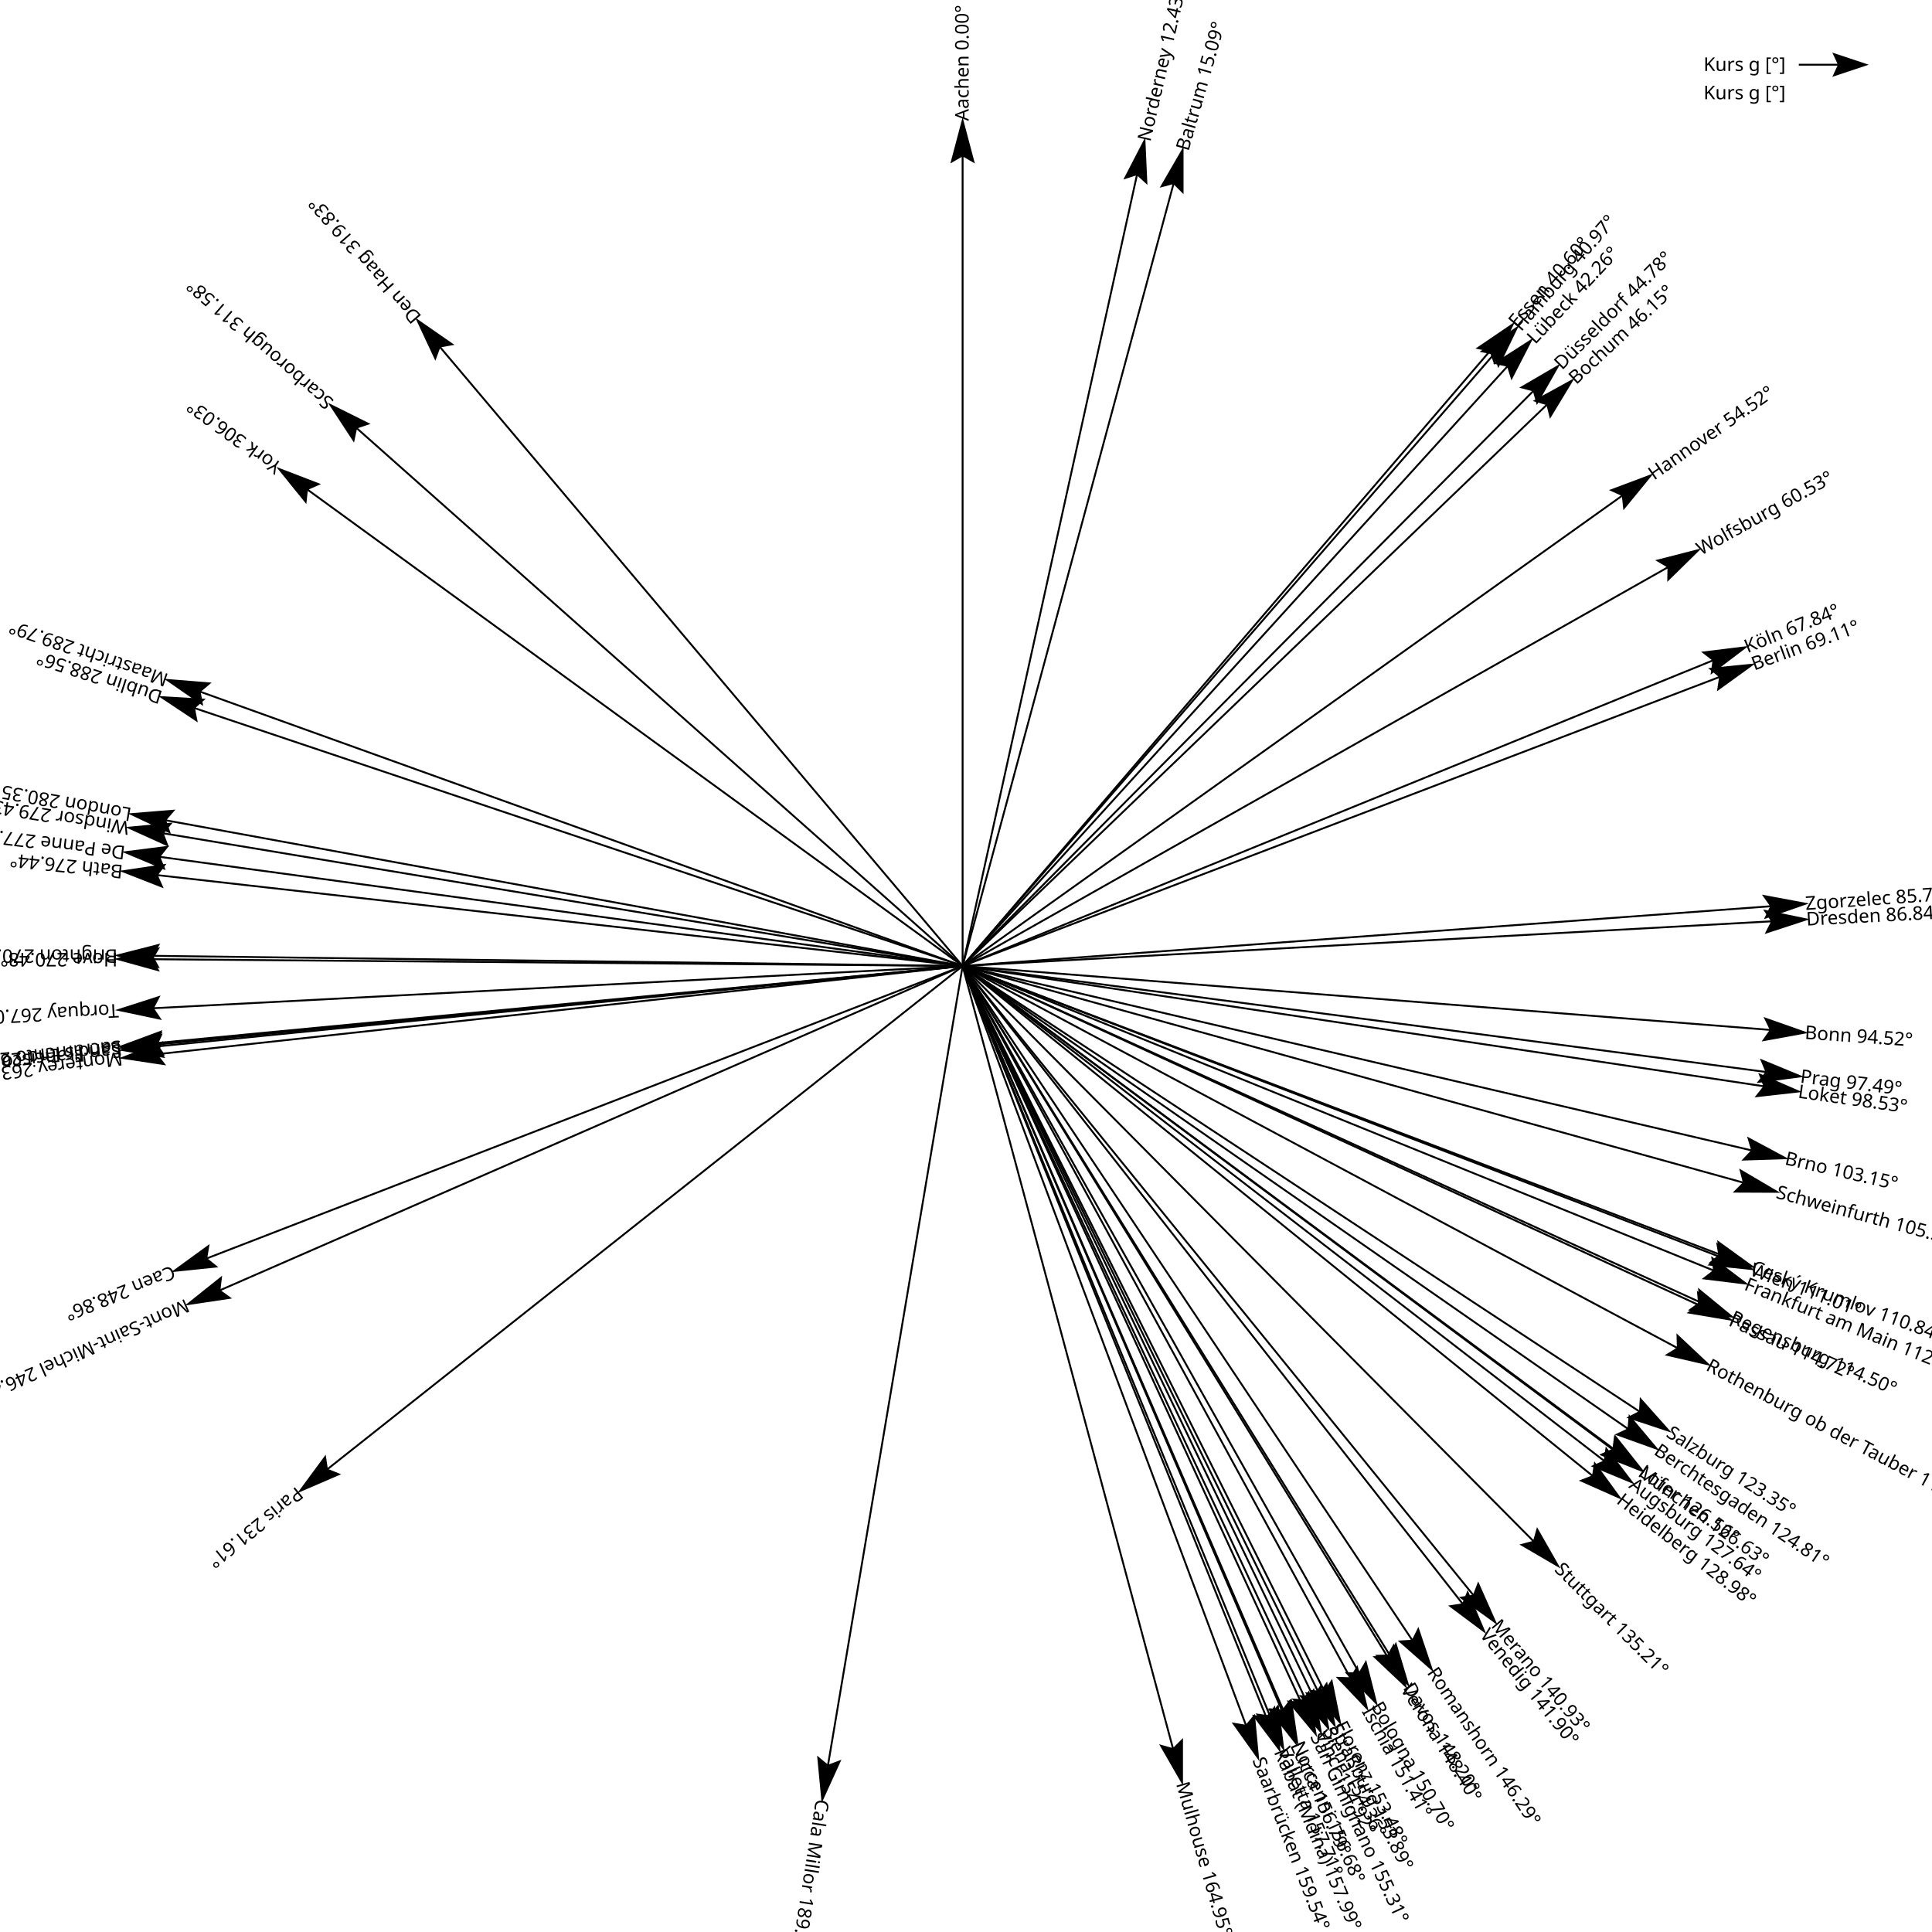
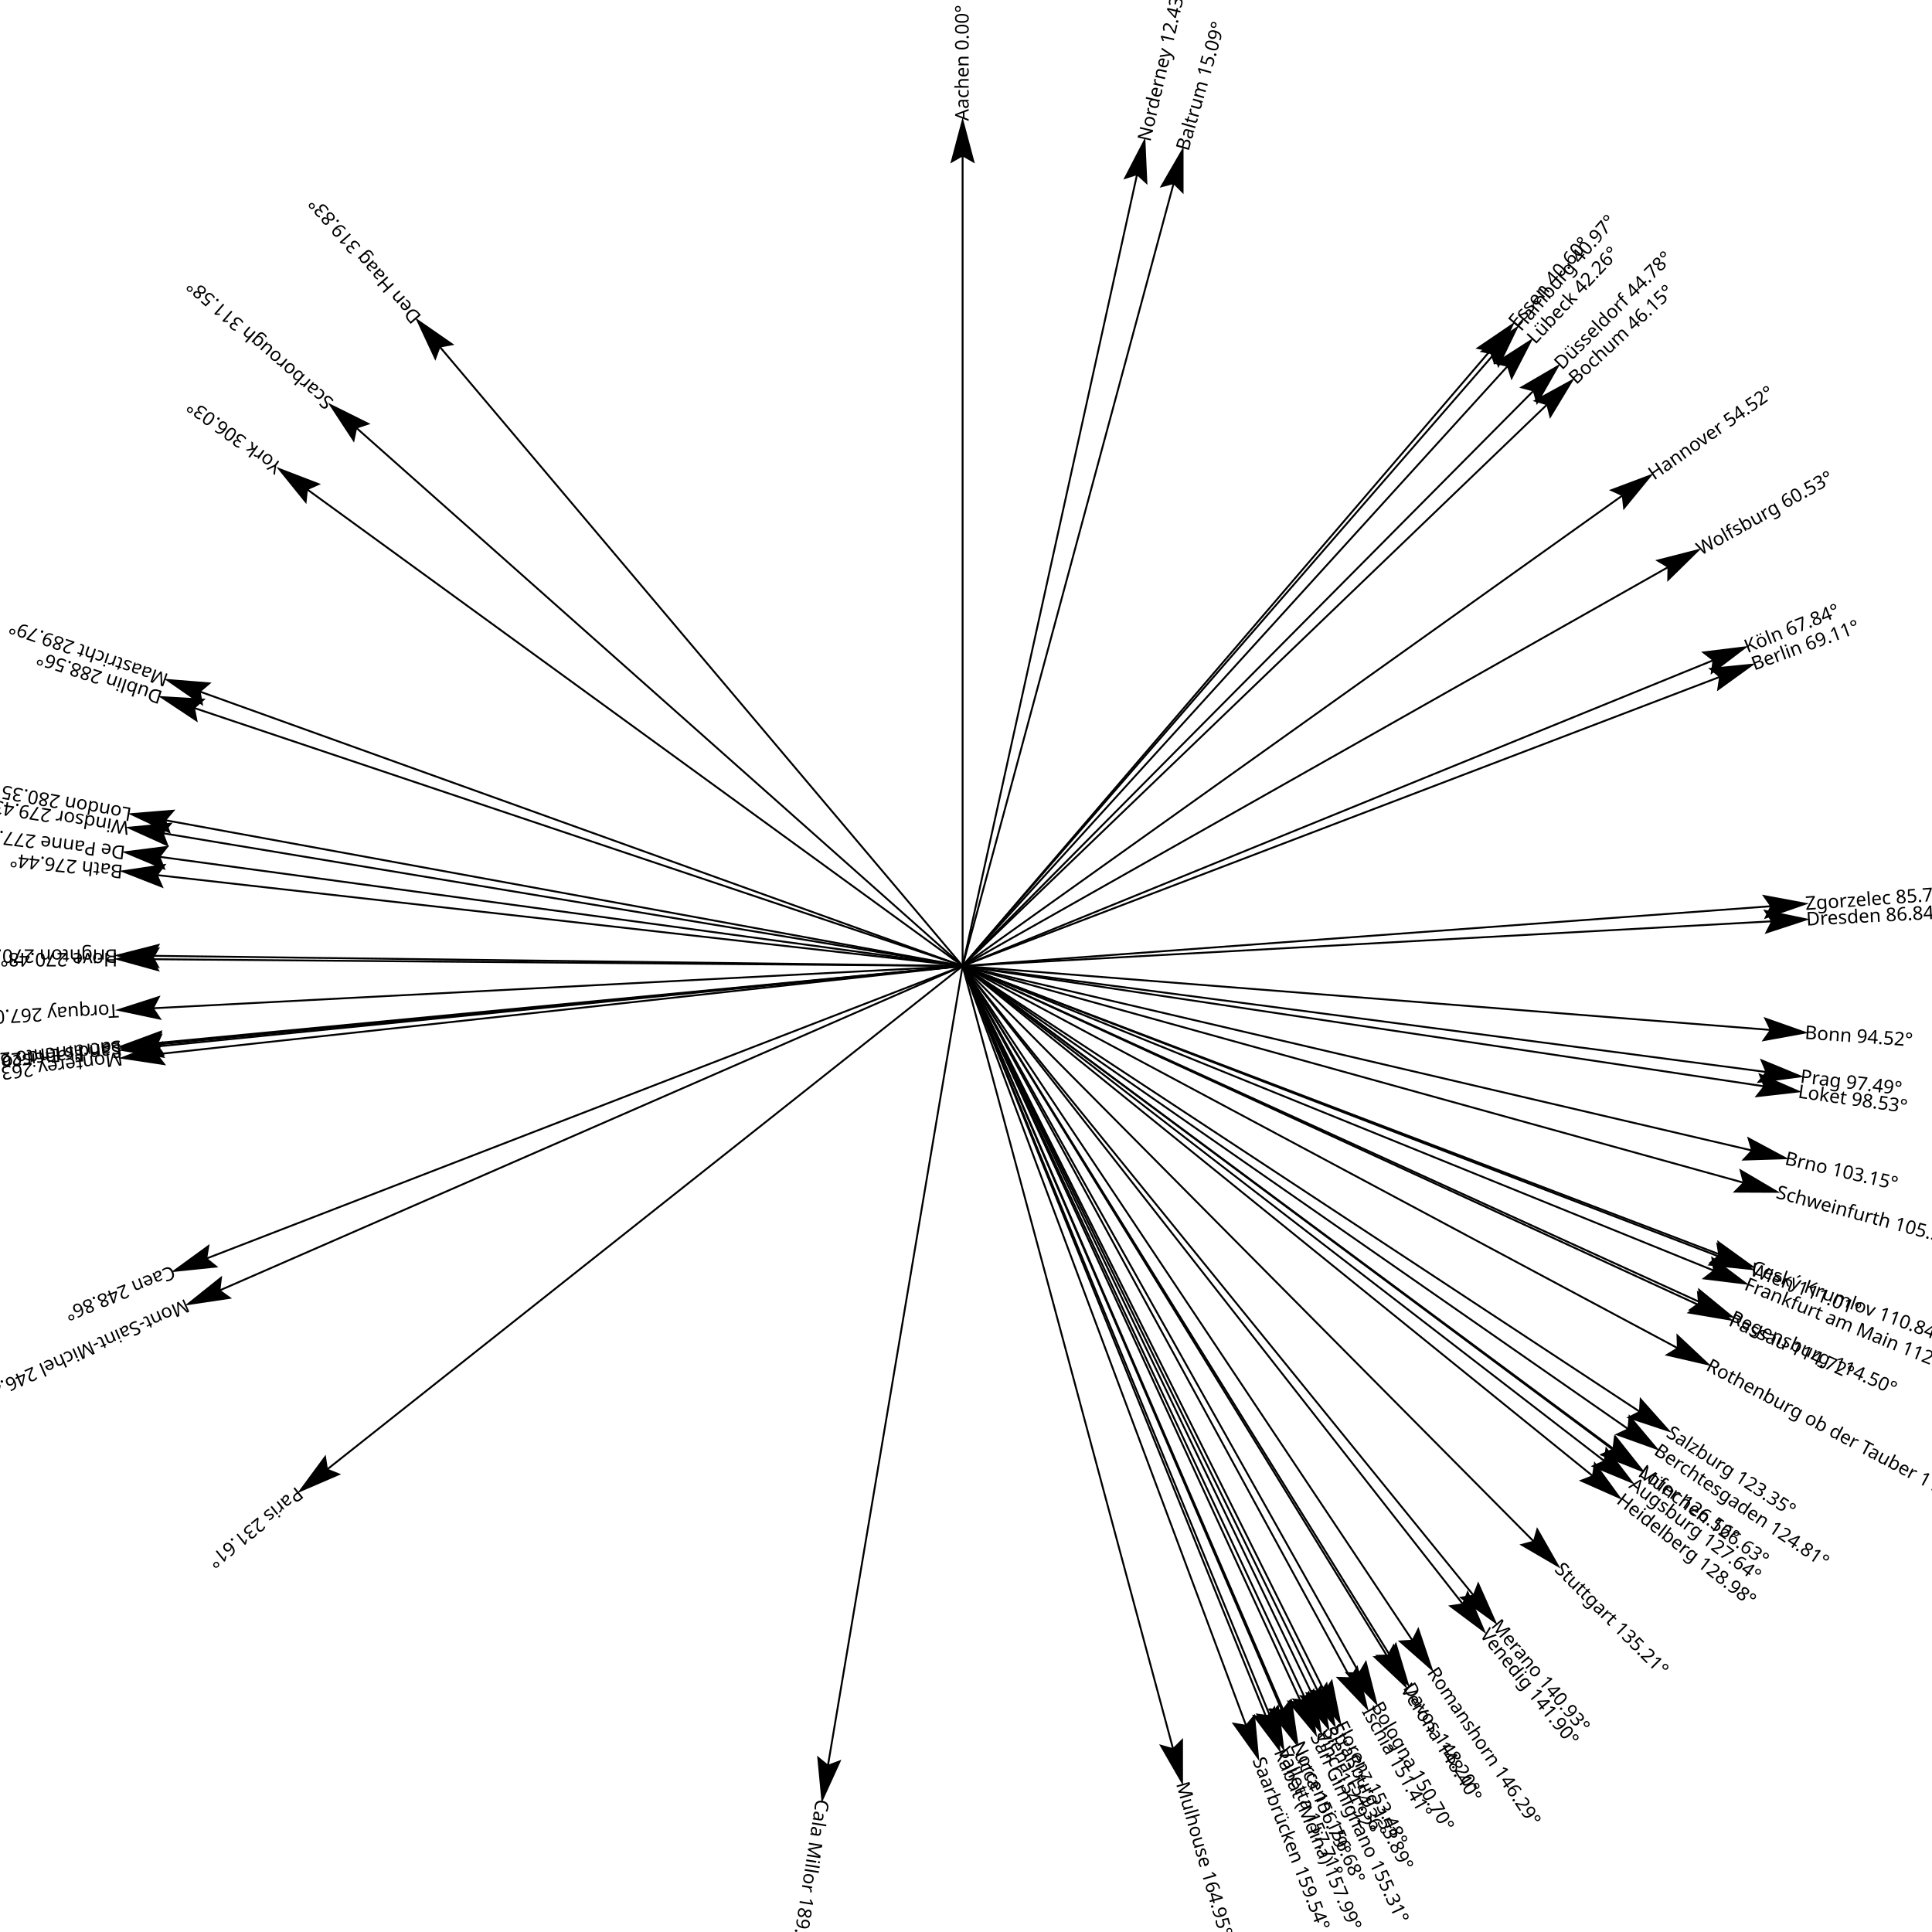
<svg xmlns="http://www.w3.org/2000/svg" xmlns:xlink="http://www.w3.org/1999/xlink" width="1024" height="1024" viewBox="0 0 1024 1024">
  <g id="gnuplot_canvas">
    <rect x="0" y="0" width="1024" height="1024" fill="none" />
    <defs>
      <circle id="gpDot" r="0.5" stroke-width="0.5" />
      <path id="gpPt0" stroke-width="0.267" stroke="currentColor" d="M-1,0 h2 M0,-1 v2" />
      <path id="gpPt1" stroke-width="0.267" stroke="currentColor" d="M-1,-1 L1,1 M1,-1 L-1,1" />
      <path id="gpPt2" stroke-width="0.267" stroke="currentColor" d="M-1,0 L1,0 M0,-1 L0,1 M-1,-1 L1,1 M-1,1 L1,-1" />
      <rect id="gpPt3" stroke-width="0.267" stroke="currentColor" x="-1" y="-1" width="2" height="2" />
      <rect id="gpPt4" stroke-width="0.267" stroke="currentColor" fill="currentColor" x="-1" y="-1" width="2" height="2" />
      <circle id="gpPt5" stroke-width="0.267" stroke="currentColor" cx="0" cy="0" r="1" />
      <use xlink:href="#gpPt5" id="gpPt6" fill="currentColor" stroke="none" />
      <path id="gpPt7" stroke-width="0.267" stroke="currentColor" d="M0,-1.33 L-1.33,0.67 L1.33,0.67 z" />
      <use xlink:href="#gpPt7" id="gpPt8" fill="currentColor" stroke="none" />
      <use xlink:href="#gpPt7" id="gpPt9" stroke="currentColor" transform="rotate(180)" />
      <use xlink:href="#gpPt9" id="gpPt10" fill="currentColor" stroke="none" />
      <use xlink:href="#gpPt3" id="gpPt11" stroke="currentColor" transform="rotate(45)" />
      <use xlink:href="#gpPt11" id="gpPt12" fill="currentColor" stroke="none" />
      <path id="gpPt13" stroke-width="0.267" stroke="currentColor" d="M0,1.330 L1.265,0.411 L0.782,-1.067 L-0.782,-1.076 L-1.265,0.411 z" />
      <use xlink:href="#gpPt13" id="gpPt14" fill="currentColor" stroke="none" />
      <filter id="textbox" filterUnits="objectBoundingBox" x="0" y="0" height="1" width="1">
        <feFlood flood-color="white" flood-opacity="1" result="bgnd" />
        <feComposite in="SourceGraphic" in2="bgnd" operator="atop" />
      </filter>
      <filter id="greybox" filterUnits="objectBoundingBox" x="0" y="0" height="1" width="1">
        <feFlood flood-color="lightgrey" flood-opacity="1" result="grey" />
        <feComposite in="SourceGraphic" in2="grey" operator="atop" />
      </filter>
    </defs>
    <g fill="none" color="white" stroke="currentColor" stroke-width="1.00" stroke-linecap="butt" stroke-linejoin="miter">
</g>
    <g fill="none" color="black" stroke="currentColor" stroke-width="1.00" stroke-linecap="butt" stroke-linejoin="miter">
</g>
    <g fill="none" color="black" stroke="currentColor" stroke-width="1.00" stroke-linecap="butt" stroke-linejoin="miter">
</g>
    <g id="gnuplot_plot_1">
      <g fill="none" color="black" stroke="currentColor" stroke-width="1.00" stroke-linecap="butt" stroke-linejoin="miter">
-         <g transform="translate(946.4,37.6)" stroke="none" fill="black" font-family="sans" font-size="10.00" text-anchor="end">
-           <text>
-             <tspan font-family="sans">Kurs g [°]</tspan>
-           </text>
-         </g>
-       </g>
-       <g fill="none" color="black" stroke="currentColor" stroke-width="1.00" stroke-linecap="butt" stroke-linejoin="miter">
-         <g stroke="none" shape-rendering="crispEdges">
-           <polygon fill="rgb(  0,   0,   0)" points="974.7,34.3 972.1,28.7 988.9,34.3 972.1,39.9 974.7,34.3 " />
-         </g>
-         <path stroke="rgb(  0,   0,   0)" d="M974.7,34.3 L972.1,28.7 L988.9,34.3 L972.1,39.9 L974.7,34.3 M953.4,34.3 L974.7,34.3  " />
-       </g>
+ </g>
      <g fill="none" color="black" stroke="currentColor" stroke-width="1.00" stroke-linecap="butt" stroke-linejoin="miter">
        <path stroke="rgb(  0,   0,   0)" d="M510.2,512.0  " />
        <g stroke="none" shape-rendering="crispEdges">
          <polygon fill="rgb(  0,   0,   0)" points="510.2,82.3 504.5,85.6 510.2,64.1 515.9,85.6 510.2,82.3 " />
        </g>
        <path stroke="rgb(  0,   0,   0)" d="M510.2,82.3 L504.5,85.6 L510.2,64.1 L515.9,85.6 L510.2,82.3 M510.2,512.0 L510.2,82.3  " />
        <g stroke="none" shape-rendering="crispEdges">
          <polygon fill="rgb(  0,   0,   0)" points="850.5,774.5 851.4,767.9 864.9,785.6 844.4,777.1 850.5,774.5 " />
        </g>
        <path stroke="rgb(  0,   0,   0)" d="M850.5,774.5 L851.4,767.9 L864.9,785.6 L844.4,777.1 L850.5,774.5 M510.2,512.0 L850.5,774.5  " />
        <g stroke="none" shape-rendering="crispEdges">
          <polygon fill="rgb(  0,   0,   0)" points="622.1,97.0 615.7,98.7 626.8,79.5 626.8,101.7 622.1,97.0 " />
        </g>
        <path stroke="rgb(  0,   0,   0)" d="M622.1,97.0 L615.7,98.7 L626.8,79.5 L626.8,101.7 L622.1,97.0 M510.2,512.0 L622.1,97.0  " />
        <g stroke="none" shape-rendering="crispEdges">
          <polygon fill="rgb(  0,   0,   0)" points="83.1,463.8 85.8,469.9 65.1,461.8 87.1,458.5 83.1,463.8 " />
        </g>
        <path stroke="rgb(  0,   0,   0)" d="M83.1,463.8 L85.8,469.9 L65.1,461.8 L87.1,458.5 L83.1,463.8 M510.2,512.0 L83.1,463.8  " />
        <g stroke="none" shape-rendering="crispEdges">
          <polygon fill="rgb(  0,   0,   0)" points="863.1,757.5 863.7,750.8 878.0,767.8 857.1,760.3 863.1,757.5 " />
        </g>
        <path stroke="rgb(  0,   0,   0)" d="M863.1,757.5 L863.7,750.8 L878.0,767.8 L857.1,760.3 L863.1,757.5 M510.2,512.0 L863.1,757.5  " />
        <g stroke="none" shape-rendering="crispEdges">
          <polygon fill="rgb(  0,   0,   0)" points="911.7,358.7 906.6,354.5 928.7,352.3 910.7,365.3 911.7,358.7 " />
        </g>
        <path stroke="rgb(  0,   0,   0)" d="M911.7,358.7 L906.6,354.5 L928.7,352.3 L910.7,365.3 L911.7,358.7 M510.2,512.0 L911.7,358.7  " />
        <g stroke="none" shape-rendering="crispEdges">
          <polygon fill="rgb(  0,   0,   0)" points="820.1,214.3 813.7,212.4 833.2,201.7 821.7,220.7 820.1,214.3 " />
        </g>
        <path stroke="rgb(  0,   0,   0)" d="M820.1,214.3 L813.7,212.4 L833.2,201.7 L821.7,220.7 L820.1,214.3 M510.2,512.0 L820.1,214.3  " />
        <g stroke="none" shape-rendering="crispEdges">
          <polygon fill="rgb(  0,   0,   0)" points="720.5,886.9 723.9,881.1 729.4,902.7 713.9,886.8 720.5,886.9 " />
        </g>
        <path stroke="rgb(  0,   0,   0)" d="M720.5,886.9 L723.9,881.1 L729.4,902.7 L713.9,886.8 L720.5,886.9 M510.2,512.0 L720.5,886.9  " />
        <g stroke="none" shape-rendering="crispEdges">
          <polygon fill="rgb(  0,   0,   0)" points="938.6,545.9 935.7,539.9 956.7,547.3 934.8,551.3 938.6,545.9 " />
        </g>
        <path stroke="rgb(  0,   0,   0)" d="M938.6,545.9 L935.7,539.9 L956.7,547.3 L934.8,551.3 L938.6,545.9 M510.2,512.0 L938.6,545.9  " />
        <g stroke="none" shape-rendering="crispEdges">
          <polygon fill="rgb(  0,   0,   0)" points="80.5,506.6 83.7,512.4 62.3,506.4 83.9,500.9 80.5,506.6 " />
        </g>
        <path stroke="rgb(  0,   0,   0)" d="M80.5,506.6 L83.7,512.4 L62.3,506.4 L83.9,500.9 L80.5,506.6 M510.2,512.0 L80.5,506.6  " />
        <g stroke="none" shape-rendering="crispEdges">
          <polygon fill="rgb(  0,   0,   0)" points="928.7,609.8 926.8,603.4 946.4,613.9 924.2,614.6 928.7,609.8 " />
        </g>
        <path stroke="rgb(  0,   0,   0)" d="M928.7,609.8 L926.8,603.4 L946.4,613.9 L924.2,614.6 L928.7,609.8 M510.2,512.0 L928.7,609.8  " />
        <g stroke="none" shape-rendering="crispEdges">
          <polygon fill="rgb(  0,   0,   0)" points="109.3,667.1 114.5,671.3 92.4,673.6 110.4,660.5 109.3,667.1 " />
        </g>
        <path stroke="rgb(  0,   0,   0)" d="M109.3,667.1 L114.5,671.3 L92.4,673.6 L110.4,660.5 L109.3,667.1 M510.2,512.0 L109.3,667.1  " />
        <g stroke="none" shape-rendering="crispEdges">
          <polygon fill="rgb(  0,   0,   0)" points="438.8,935.9 445.0,933.6 435.8,953.8 433.7,931.7 438.8,935.9 " />
        </g>
        <path stroke="rgb(  0,   0,   0)" d="M438.8,935.9 L445.0,933.6 L435.8,953.8 L433.7,931.7 L438.8,935.9 M510.2,512.0 L438.8,935.9  " />
        <g stroke="none" shape-rendering="crispEdges">
          <polygon fill="rgb(  0,   0,   0)" points="911.8,665.0 910.8,658.4 928.8,671.4 906.7,669.2 911.8,665.0 " />
        </g>
        <path stroke="rgb(  0,   0,   0)" d="M911.8,665.0 L910.8,658.4 L928.8,671.4 L906.7,669.2 L911.8,665.0 M510.2,512.0 L911.8,665.0  " />
        <g stroke="none" shape-rendering="crispEdges">
          <polygon fill="rgb(  0,   0,   0)" points="736.7,877.4 739.8,871.5 746.2,892.8 730.0,877.6 736.7,877.4 " />
        </g>
        <path stroke="rgb(  0,   0,   0)" d="M736.7,877.4 L739.8,871.5 L746.2,892.8 L730.0,877.6 L736.7,877.4 M510.2,512.0 L736.7,877.4  " />
        <g stroke="none" shape-rendering="crispEdges">
          <polygon fill="rgb(  0,   0,   0)" points="84.4,454.1 86.9,460.3 66.4,451.7 88.5,448.9 84.4,454.1 " />
        </g>
        <path stroke="rgb(  0,   0,   0)" d="M84.4,454.1 L86.9,460.3 L66.4,451.7 L88.5,448.9 L84.4,454.1 M510.2,512.0 L84.4,454.1  " />
        <g stroke="none" shape-rendering="crispEdges">
          <polygon fill="rgb(  0,   0,   0)" points="233.0,183.7 230.7,189.9 221.3,169.8 239.6,182.5 233.0,183.7 " />
        </g>
        <path stroke="rgb(  0,   0,   0)" d="M233.0,183.7 L230.7,189.9 L221.3,169.8 L239.6,182.5 L233.0,183.7 M510.2,512.0 L233.0,183.7  " />
        <g stroke="none" shape-rendering="crispEdges">
          <polygon fill="rgb(  0,   0,   0)" points="939.3,488.3 935.6,482.8 957.4,487.3 936.3,494.2 939.3,488.3 " />
        </g>
        <path stroke="rgb(  0,   0,   0)" d="M939.3,488.3 L935.6,482.8 L957.4,487.3 L936.3,494.2 L939.3,488.3 M510.2,512.0 L939.3,488.3  " />
        <g stroke="none" shape-rendering="crispEdges">
          <polygon fill="rgb(  0,   0,   0)" points="102.8,375.2 104.1,381.8 85.6,369.5 107.8,370.8 102.8,375.2 " />
        </g>
        <path stroke="rgb(  0,   0,   0)" d="M102.8,375.2 L104.1,381.8 L85.6,369.5 L107.8,370.8 L102.8,375.2 M510.2,512.0 L102.8,375.2  " />
        <g stroke="none" shape-rendering="crispEdges">
          <polygon fill="rgb(  0,   0,   0)" points="812.9,207.0 806.5,205.3 825.7,194.1 814.7,213.4 812.9,207.0 " />
        </g>
        <path stroke="rgb(  0,   0,   0)" d="M812.9,207.0 L806.5,205.3 L825.7,194.1 L814.7,213.4 L812.9,207.0 M510.2,512.0 L812.9,207.0  " />
        <g stroke="none" shape-rendering="crispEdges">
          <polygon fill="rgb(  0,   0,   0)" points="789.9,185.8 783.3,184.5 801.7,172.0 792.1,192.1 789.9,185.8 " />
        </g>
        <path stroke="rgb(  0,   0,   0)" d="M789.9,185.8 L783.3,184.5 L801.7,172.0 L792.1,192.1 L789.9,185.8 M510.2,512.0 L789.9,185.8  " />
        <g stroke="none" shape-rendering="crispEdges">
          <polygon fill="rgb(  0,   0,   0)" points="702.1,896.7 705.8,891.1 710.2,912.9 695.5,896.3 702.1,896.7 " />
        </g>
        <path stroke="rgb(  0,   0,   0)" d="M702.1,896.7 L705.8,891.1 L710.2,912.9 L695.5,896.3 L702.1,896.7 M510.2,512.0 L702.1,896.7  " />
        <g stroke="none" shape-rendering="crispEdges">
          <polygon fill="rgb(  0,   0,   0)" points="908.5,673.5 907.6,666.9 925.3,680.3 903.2,677.6 908.5,673.5 " />
        </g>
        <path stroke="rgb(  0,   0,   0)" d="M908.5,673.5 L907.6,666.9 L925.3,680.3 L903.2,677.6 L908.5,673.5 M510.2,512.0 L908.5,673.5  " />
        <g stroke="none" shape-rendering="crispEdges">
          <polygon fill="rgb(  0,   0,   0)" points="792.0,187.5 785.5,186.2 803.9,173.8 794.2,193.8 792.0,187.5 " />
        </g>
        <path stroke="rgb(  0,   0,   0)" d="M792.0,187.5 L785.5,186.2 L803.9,173.8 L794.2,193.8 L792.0,187.5 M510.2,512.0 L792.0,187.5  " />
        <g stroke="none" shape-rendering="crispEdges">
          <polygon fill="rgb(  0,   0,   0)" points="860.1,262.5 854.1,259.8 874.9,252.0 860.8,269.2 860.1,262.5 " />
        </g>
        <path stroke="rgb(  0,   0,   0)" d="M860.1,262.5 L854.1,259.8 L874.9,252.0 L860.8,269.2 L860.1,262.5 M510.2,512.0 L860.1,262.5  " />
        <g stroke="none" shape-rendering="crispEdges">
          <polygon fill="rgb(  0,   0,   0)" points="844.3,782.4 845.3,775.8 858.4,793.8 838.1,784.8 844.3,782.4 " />
        </g>
        <path stroke="rgb(  0,   0,   0)" d="M844.3,782.4 L845.3,775.8 L858.4,793.8 L838.1,784.8 L844.3,782.4 M510.2,512.0 L844.3,782.4  " />
        <g stroke="none" shape-rendering="crispEdges">
          <polygon fill="rgb(  0,   0,   0)" points="80.5,508.4 83.7,514.2 62.3,508.3 83.8,502.8 80.5,508.4 " />
        </g>
        <path stroke="rgb(  0,   0,   0)" d="M80.5,508.4 L83.7,514.2 L62.3,508.3 L83.8,502.8 L80.5,508.4 M510.2,512.0 L80.5,508.4  " />
        <g stroke="none" shape-rendering="crispEdges">
          <polygon fill="rgb(  0,   0,   0)" points="715.8,889.5 719.3,883.8 724.5,905.4 709.2,889.3 715.8,889.5 " />
        </g>
        <path stroke="rgb(  0,   0,   0)" d="M715.8,889.5 L719.3,883.8 L724.5,905.4 L709.2,889.3 L715.8,889.5 M510.2,512.0 L715.8,889.5  " />
        <g stroke="none" shape-rendering="crispEdges">
          <polygon fill="rgb(  0,   0,   0)" points="908.2,349.9 902.9,345.8 925.0,343.1 907.3,356.5 908.2,349.9 " />
        </g>
        <path stroke="rgb(  0,   0,   0)" d="M908.2,349.9 L902.9,345.8 L925.0,343.1 L907.3,356.5 L908.2,349.9 M510.2,512.0 L908.2,349.9  " />
        <g stroke="none" shape-rendering="crispEdges">
          <polygon fill="rgb(  0,   0,   0)" points="82.5,553.7 86.3,559.0 64.4,555.4 85.2,547.6 82.5,553.7 " />
        </g>
        <path stroke="rgb(  0,   0,   0)" d="M82.5,553.7 L86.3,559.0 L64.4,555.4 L85.2,547.6 L82.5,553.7 M510.2,512.0 L82.5,553.7  " />
        <g stroke="none" shape-rendering="crispEdges">
          <polygon fill="rgb(  0,   0,   0)" points="855.4,768.1 856.2,761.5 870.0,778.9 849.3,770.8 855.4,768.1 " />
        </g>
        <path stroke="rgb(  0,   0,   0)" d="M855.4,768.1 L856.2,761.5 L870.0,778.9 L849.3,770.8 L855.4,768.1 M510.2,512.0 L855.4,768.1  " />
        <g stroke="none" shape-rendering="crispEdges">
          <polygon fill="rgb(  0,   0,   0)" points="935.2,575.8 932.8,569.6 953.2,578.5 931.1,581.0 935.2,575.8 " />
        </g>
        <path stroke="rgb(  0,   0,   0)" d="M935.2,575.8 L932.8,569.6 L953.2,578.5 L931.1,581.0 L935.2,575.8 M510.2,512.0 L935.2,575.8  " />
        <g stroke="none" shape-rendering="crispEdges">
          <polygon fill="rgb(  0,   0,   0)" points="87.5,434.7 89.7,441.0 69.6,431.5 91.8,429.7 87.5,434.7 " />
        </g>
        <path stroke="rgb(  0,   0,   0)" d="M87.5,434.7 L89.7,441.0 L69.6,431.5 L91.8,429.7 L87.5,434.7 M510.2,512.0 L87.5,434.7  " />
        <g stroke="none" shape-rendering="crispEdges">
          <polygon fill="rgb(  0,   0,   0)" points="679.6,907.0 683.6,901.7 686.7,923.7 673.0,906.2 679.6,907.0 " />
        </g>
        <path stroke="rgb(  0,   0,   0)" d="M679.6,907.0 L683.6,901.7 L686.7,923.7 L673.0,906.2 L679.6,907.0 M510.2,512.0 L679.6,907.0  " />
        <g stroke="none" shape-rendering="crispEdges">
          <polygon fill="rgb(  0,   0,   0)" points="799.2,193.9 792.7,192.5 811.4,180.5 801.2,200.3 799.2,193.9 " />
        </g>
        <path stroke="rgb(  0,   0,   0)" d="M799.2,193.9 L792.7,192.5 L811.4,180.5 L801.2,200.3 L799.2,193.9 M510.2,512.0 L799.2,193.9  " />
        <g stroke="none" shape-rendering="crispEdges">
          <polygon fill="rgb(  0,   0,   0)" points="105.8,366.5 107.0,373.1 88.7,360.4 110.9,362.2 105.8,366.5 " />
        </g>
        <path stroke="rgb(  0,   0,   0)" d="M105.8,366.5 L107.0,373.1 L88.7,360.4 L110.9,362.2 L105.8,366.5 M510.2,512.0 L105.8,366.5  " />
        <g stroke="none" shape-rendering="crispEdges">
          <polygon fill="rgb(  0,   0,   0)" points="781.1,845.7 783.5,839.5 792.5,859.8 774.5,846.8 781.1,845.7 " />
        </g>
        <path stroke="rgb(  0,   0,   0)" d="M781.1,845.7 L783.5,839.5 L792.5,859.8 L774.5,846.8 L781.1,845.7 M510.2,512.0 L781.1,845.7  " />
        <g stroke="none" shape-rendering="crispEdges">
          <polygon fill="rgb(  0,   0,   0)" points="116.3,684.0 121.7,687.9 99.7,691.2 117.1,677.3 116.3,684.0 " />
        </g>
        <path stroke="rgb(  0,   0,   0)" d="M116.3,684.0 L121.7,687.9 L99.7,691.2 L117.1,677.3 L116.3,684.0 M510.2,512.0 L116.3,684.0  " />
        <g stroke="none" shape-rendering="crispEdges">
          <polygon fill="rgb(  0,   0,   0)" points="82.9,558.8 86.9,564.0 64.9,560.7 85.6,552.7 82.9,558.8 " />
        </g>
        <path stroke="rgb(  0,   0,   0)" d="M82.9,558.8 L86.9,564.0 L64.9,560.7 L85.6,552.7 L82.9,558.8 M510.2,512.0 L82.9,558.8  " />
        <g stroke="none" shape-rendering="crispEdges">
          <polygon fill="rgb(  0,   0,   0)" points="621.8,927.1 626.5,922.4 626.5,944.6 615.4,925.3 621.8,927.1 " />
        </g>
        <path stroke="rgb(  0,   0,   0)" d="M621.8,927.1 L626.5,922.4 L626.5,944.6 L615.4,925.3 L621.8,927.1 M510.2,512.0 L621.8,927.1  " />
        <g stroke="none" shape-rendering="crispEdges">
          <polygon fill="rgb(  0,   0,   0)" points="855.1,768.5 855.9,761.9 869.7,779.3 849.0,771.1 855.1,768.5 " />
        </g>
        <path stroke="rgb(  0,   0,   0)" d="M855.1,768.5 L855.9,761.9 L869.7,779.3 L849.0,771.1 L855.1,768.5 M510.2,512.0 L855.1,768.5  " />
        <g stroke="none" shape-rendering="crispEdges">
          <polygon fill="rgb(  0,   0,   0)" points="680.3,906.7 684.3,901.4 687.5,923.4 673.7,906.0 680.3,906.7 " />
        </g>
        <path stroke="rgb(  0,   0,   0)" d="M680.3,906.7 L684.3,901.4 L687.5,923.4 L673.7,906.0 L680.3,906.7 M510.2,512.0 L680.3,906.7  " />
        <g stroke="none" shape-rendering="crispEdges">
          <polygon fill="rgb(  0,   0,   0)" points="602.7,92.3 596.4,94.3 606.6,74.6 607.6,96.8 602.7,92.3 " />
        </g>
        <path stroke="rgb(  0,   0,   0)" d="M602.7,92.3 L596.4,94.3 L606.6,74.6 L607.6,96.8 L602.7,92.3 M510.2,512.0 L602.7,92.3  " />
        <g stroke="none" shape-rendering="crispEdges">
          <polygon fill="rgb(  0,   0,   0)" points="173.3,778.9 179.5,781.4 159.1,790.2 172.3,772.3 173.3,778.9 " />
        </g>
        <path stroke="rgb(  0,   0,   0)" d="M173.3,778.9 L179.5,781.4 L159.1,790.2 L172.3,772.3 L173.3,778.9 M510.2,512.0 L173.3,778.9  " />
        <g stroke="none" shape-rendering="crispEdges">
          <polygon fill="rgb(  0,   0,   0)" points="900.6,691.8 900.0,685.2 917.1,699.4 895.2,695.7 900.6,691.8 " />
        </g>
        <path stroke="rgb(  0,   0,   0)" d="M900.6,691.8 L900.0,685.2 L917.1,699.4 L895.2,695.7 L900.6,691.8 M510.2,512.0 L900.6,691.8  " />
        <g stroke="none" shape-rendering="crispEdges">
          <polygon fill="rgb(  0,   0,   0)" points="936.3,568.2 933.7,562.0 954.3,570.5 932.2,573.4 936.3,568.2 " />
        </g>
        <path stroke="rgb(  0,   0,   0)" d="M936.3,568.2 L933.7,562.0 L954.3,570.5 L932.2,573.4 L936.3,568.2 M510.2,512.0 L936.3,568.2  " />
        <g stroke="none" shape-rendering="crispEdges">
          <polygon fill="rgb(  0,   0,   0)" points="671.3,910.5 675.4,905.2 678.1,927.3 664.7,909.5 671.3,910.5 " />
        </g>
        <path stroke="rgb(  0,   0,   0)" d="M671.3,910.5 L675.4,905.2 L678.1,927.3 L664.7,909.5 L671.3,910.5 M510.2,512.0 L671.3,910.5  " />
        <g stroke="none" shape-rendering="crispEdges">
          <polygon fill="rgb(  0,   0,   0)" points="901.3,690.3 900.6,683.7 917.8,697.8 895.9,694.2 901.3,690.3 " />
        </g>
        <path stroke="rgb(  0,   0,   0)" d="M901.3,690.3 L900.6,683.7 L917.8,697.8 L895.9,694.2 L901.3,690.3 M510.2,512.0 L901.3,690.3  " />
        <g stroke="none" shape-rendering="crispEdges">
          <polygon fill="rgb(  0,   0,   0)" points="748.7,869.6 751.7,863.6 758.8,884.7 742.1,870.0 748.7,869.6 " />
        </g>
        <path stroke="rgb(  0,   0,   0)" d="M748.7,869.6 L751.7,863.6 L758.8,884.7 L742.1,870.0 L748.7,869.6 M510.2,512.0 L748.7,869.6  " />
        <g stroke="none" shape-rendering="crispEdges">
          <polygon fill="rgb(  0,   0,   0)" points="889.3,714.6 889.1,707.9 905.3,723.1 883.6,718.1 889.3,714.6 " />
        </g>
        <path stroke="rgb(  0,   0,   0)" d="M889.3,714.6 L889.1,707.9 L905.3,723.1 L883.6,718.1 L889.3,714.6 M510.2,512.0 L889.3,714.6  " />
        <g stroke="none" shape-rendering="crispEdges">
          <polygon fill="rgb(  0,   0,   0)" points="660.5,914.7 664.7,909.6 666.8,931.7 653.9,913.6 660.5,914.7 " />
        </g>
        <path stroke="rgb(  0,   0,   0)" d="M660.5,914.7 L664.7,909.6 L666.8,931.7 L653.9,913.6 L660.5,914.7 M510.2,512.0 L660.5,914.7  " />
        <g stroke="none" shape-rendering="crispEdges">
          <polygon fill="rgb(  0,   0,   0)" points="82.4,552.9 86.2,558.2 64.3,554.6 85.1,546.9 82.4,552.9 " />
        </g>
        <path stroke="rgb(  0,   0,   0)" d="M82.4,552.9 L86.2,558.2 L64.3,554.6 L85.1,546.9 L82.4,552.9 M510.2,512.0 L82.4,552.9  " />
        <g stroke="none" shape-rendering="crispEdges">
          <polygon fill="rgb(  0,   0,   0)" points="869.2,748.3 869.6,741.7 884.4,758.3 863.3,751.3 869.2,748.3 " />
        </g>
        <path stroke="rgb(  0,   0,   0)" d="M869.2,748.3 L869.6,741.7 L884.4,758.3 L863.3,751.3 L869.2,748.3 M510.2,512.0 L869.2,748.3  " />
        <g stroke="none" shape-rendering="crispEdges">
          <polygon fill="rgb(  0,   0,   0)" points="82.6,554.7 86.5,560.1 64.5,556.5 85.3,548.7 82.6,554.7 " />
        </g>
        <path stroke="rgb(  0,   0,   0)" d="M82.6,554.7 L86.5,560.1 L64.5,556.5 L85.3,548.7 L82.6,554.7 M510.2,512.0 L82.6,554.7  " />
        <g stroke="none" shape-rendering="crispEdges">
          <polygon fill="rgb(  0,   0,   0)" points="689.7,902.5 693.6,897.1 697.3,919.0 683.1,901.9 689.7,902.5 " />
        </g>
        <path stroke="rgb(  0,   0,   0)" d="M689.7,902.5 L693.6,897.1 L697.3,919.0 L683.1,901.9 L689.7,902.5 M510.2,512.0 L689.7,902.5  " />
        <g stroke="none" shape-rendering="crispEdges">
          <polygon fill="rgb(  0,   0,   0)" points="188.8,226.7 187.4,233.3 175.2,214.7 195.1,224.6 188.8,226.7 " />
        </g>
        <path stroke="rgb(  0,   0,   0)" d="M188.8,226.7 L187.4,233.3 L175.2,214.7 L195.1,224.6 L188.8,226.7 M510.2,512.0 L188.8,226.7  " />
        <g stroke="none" shape-rendering="crispEdges">
          <polygon fill="rgb(  0,   0,   0)" points="924.3,626.9 922.6,620.4 941.8,631.7 919.6,631.6 924.3,626.9 " />
        </g>
        <path stroke="rgb(  0,   0,   0)" d="M924.3,626.9 L922.6,620.4 L941.8,631.7 L919.6,631.6 L924.3,626.9 M510.2,512.0 L924.3,626.9  " />
        <g stroke="none" shape-rendering="crispEdges">
          <polygon fill="rgb(  0,   0,   0)" points="696.2,899.5 699.9,894.0 704.0,915.9 689.5,899.0 696.2,899.5 " />
        </g>
        <path stroke="rgb(  0,   0,   0)" d="M696.2,899.5 L699.9,894.0 L704.0,915.9 L689.5,899.0 L696.2,899.5 M510.2,512.0 L696.2,899.5  " />
        <g stroke="none" shape-rendering="crispEdges">
          <polygon fill="rgb(  0,   0,   0)" points="699.3,898.0 703.1,892.5 707.3,914.3 692.7,897.5 699.3,898.0 " />
        </g>
        <path stroke="rgb(  0,   0,   0)" d="M699.3,898.0 L703.1,892.5 L707.3,914.3 L692.7,897.5 L699.3,898.0 M510.2,512.0 L699.3,898.0  " />
        <g stroke="none" shape-rendering="crispEdges">
          <polygon fill="rgb(  0,   0,   0)" points="813.0,817.1 814.8,810.7 825.8,830.0 806.6,818.8 813.0,817.1 " />
        </g>
        <path stroke="rgb(  0,   0,   0)" d="M813.0,817.1 L814.8,810.7 L825.8,830.0 L806.6,818.8 L813.0,817.1 M510.2,512.0 L813.0,817.1  " />
        <g stroke="none" shape-rendering="crispEdges">
          <polygon fill="rgb(  0,   0,   0)" points="81.0,534.4 84.7,539.9 62.9,535.3 84.1,528.5 81.0,534.4 " />
        </g>
        <path stroke="rgb(  0,   0,   0)" d="M81.0,534.4 L84.7,539.9 L62.9,535.3 L84.1,528.5 L81.0,534.4 M510.2,512.0 L81.0,534.4  " />
        <g stroke="none" shape-rendering="crispEdges">
          <polygon fill="rgb(  0,   0,   0)" points="673.2,909.7 677.3,904.4 680.1,926.5 666.6,908.8 673.2,909.7 " />
        </g>
        <path stroke="rgb(  0,   0,   0)" d="M673.2,909.7 L677.3,904.4 L680.1,926.5 L666.6,908.8 L673.2,909.7 M510.2,512.0 L673.2,909.7  " />
        <g stroke="none" shape-rendering="crispEdges">
          <polygon fill="rgb(  0,   0,   0)" points="775.4,850.3 777.9,844.1 786.6,864.6 768.8,851.3 775.4,850.3 " />
        </g>
        <path stroke="rgb(  0,   0,   0)" d="M775.4,850.3 L777.9,844.1 L786.6,864.6 L768.8,851.3 L775.4,850.3 M510.2,512.0 L775.4,850.3  " />
        <g stroke="none" shape-rendering="crispEdges">
          <polygon fill="rgb(  0,   0,   0)" points="735.4,878.1 738.6,872.3 744.9,893.6 728.7,878.3 735.4,878.1 " />
        </g>
        <path stroke="rgb(  0,   0,   0)" d="M735.4,878.1 L738.6,872.3 L744.9,893.6 L728.7,878.3 L735.4,878.1 M510.2,512.0 L735.4,878.1  " />
        <g stroke="none" shape-rendering="crispEdges">
          <polygon fill="rgb(  0,   0,   0)" points="692.3,901.4 696.2,895.9 700.0,917.8 685.7,900.8 692.3,901.4 " />
        </g>
        <path stroke="rgb(  0,   0,   0)" d="M692.3,901.4 L696.2,895.9 L700.0,917.8 L685.7,900.8 L692.3,901.4 M510.2,512.0 L692.3,901.4  " />
        <g stroke="none" shape-rendering="crispEdges">
          <polygon fill="rgb(  0,   0,   0)" points="911.4,666.1 910.3,659.5 928.3,672.6 906.2,670.3 911.4,666.1 " />
        </g>
        <path stroke="rgb(  0,   0,   0)" d="M911.4,666.1 L910.3,659.5 L928.3,672.6 L906.2,670.3 L911.4,666.1 M510.2,512.0 L911.4,666.1  " />
        <g stroke="none" shape-rendering="crispEdges">
          <polygon fill="rgb(  0,   0,   0)" points="86.2,441.6 88.6,447.9 68.3,438.7 90.4,436.6 86.2,441.6 " />
        </g>
        <path stroke="rgb(  0,   0,   0)" d="M86.2,441.6 L88.6,447.9 L68.3,438.7 L90.4,436.6 L86.2,441.6 M510.2,512.0 L86.2,441.6  " />
        <g stroke="none" shape-rendering="crispEdges">
          <polygon fill="rgb(  0,   0,   0)" points="884.3,300.5 878.6,297.1 900.1,291.6 884.2,307.2 884.3,300.5 " />
        </g>
        <path stroke="rgb(  0,   0,   0)" d="M884.3,300.5 L878.6,297.1 L900.1,291.6 L884.2,307.2 L884.3,300.5 M510.2,512.0 L884.3,300.5  " />
        <g stroke="none" shape-rendering="crispEdges">
          <polygon fill="rgb(  0,   0,   0)" points="162.7,259.3 162.0,265.9 148.0,248.6 168.8,256.6 162.7,259.3 " />
        </g>
        <path stroke="rgb(  0,   0,   0)" d="M162.7,259.3 L162.0,265.9 L148.0,248.6 L168.8,256.6 L162.7,259.3 M510.2,512.0 L162.7,259.3  " />
        <g stroke="none" shape-rendering="crispEdges">
          <polygon fill="rgb(  0,   0,   0)" points="938.8,480.3 935.0,474.9 956.9,479.0 935.9,486.3 938.8,480.3 " />
        </g>
        <path stroke="rgb(  0,   0,   0)" d="M938.8,480.3 L935.0,474.9 L956.9,479.0 L935.9,486.3 L938.8,480.3 M510.2,512.0 L938.8,480.3  " />
      </g>
    </g>
    <g id="gnuplot_plot_2">
      <g fill="none" color="black" stroke="currentColor" stroke-width="1.00" stroke-linecap="butt" stroke-linejoin="miter">
-         <g transform="translate(946.4,52.6)" stroke="none" fill="black" font-family="sans" font-size="10.00" text-anchor="end">
-           <text>
-             <tspan font-family="sans">Kurs g [°]</tspan>
-           </text>
-         </g>
-       </g>
-       <g fill="none" color="black" stroke="currentColor" stroke-width="1.00" stroke-linecap="butt" stroke-linejoin="miter">
        <g transform="translate(513.4,64.1) rotate(-90)" stroke="none" fill="black" font-family="sans" font-size="10.00" text-anchor="start">
          <text>
            <tspan font-family="sans">Aachen 0.00°</tspan>
          </text>
        </g>
        <g transform="translate(862.9,788.2) rotate(37)" stroke="none" fill="black" font-family="sans" font-size="10.00" text-anchor="start">
          <text>
            <tspan font-family="sans">Augsburg 127.64°</tspan>
          </text>
        </g>
        <g transform="translate(629.9,80.4) rotate(-74)" stroke="none" fill="black" font-family="sans" font-size="10.00" text-anchor="start">
          <text>
            <tspan font-family="sans">Baltrum 15.09°</tspan>
          </text>
        </g>
        <g transform="translate(65.4,458.6) rotate(186)" stroke="none" fill="black" font-family="sans" font-size="10.00" text-anchor="start">
          <text>
            <tspan font-family="sans">Bath 276.44°</tspan>
          </text>
        </g>
        <g transform="translate(876.1,770.5) rotate(34)" stroke="none" fill="black" font-family="sans" font-size="10.00" text-anchor="start">
          <text>
            <tspan font-family="sans">Berchtesgaden 124.81°</tspan>
          </text>
        </g>
        <g transform="translate(929.8,355.4) rotate(-20)" stroke="none" fill="black" font-family="sans" font-size="10.00" text-anchor="start">
          <text>
            <tspan font-family="sans">Berlin 69.11°</tspan>
          </text>
        </g>
        <g transform="translate(835.4,204.1) rotate(-43)" stroke="none" fill="black" font-family="sans" font-size="10.00" text-anchor="start">
          <text>
            <tspan font-family="sans">Bochum 46.15°</tspan>
          </text>
        </g>
        <g transform="translate(726.5,904.4) rotate(60)" stroke="none" fill="black" font-family="sans" font-size="10.00" text-anchor="start">
          <text>
            <tspan font-family="sans">Bologna 150.70°</tspan>
          </text>
        </g>
        <g transform="translate(956.4,550.6) rotate(4)" stroke="none" fill="black" font-family="sans" font-size="10.00" text-anchor="start">
          <text>
            <tspan font-family="sans">Bonn 94.52°</tspan>
          </text>
        </g>
        <g transform="translate(62.3,503.2) rotate(180)" stroke="none" fill="black" font-family="sans" font-size="10.00" text-anchor="start">
          <text>
            <tspan font-family="sans">Brighton 270.73°</tspan>
          </text>
        </g>
        <g transform="translate(945.6,617.1) rotate(13)" stroke="none" fill="black" font-family="sans" font-size="10.00" text-anchor="start">
          <text>
            <tspan font-family="sans">Brno 103.15°</tspan>
          </text>
        </g>
        <g transform="translate(91.1,670.6) rotate(158)" stroke="none" fill="black" font-family="sans" font-size="10.00" text-anchor="start">
          <text>
            <tspan font-family="sans">Caen 248.86°</tspan>
          </text>
        </g>
        <g transform="translate(432.5,953.3) rotate(99)" stroke="none" fill="black" font-family="sans" font-size="10.00" text-anchor="start">
          <text>
            <tspan font-family="sans">Cala Millor 189.56°</tspan>
          </text>
        </g>
        <g transform="translate(927.6,674.5) rotate(20)" stroke="none" fill="black" font-family="sans" font-size="10.00" text-anchor="start">
          <text>
            <tspan font-family="sans">Ceský Krumlov 110.84°</tspan>
          </text>
        </g>
        <g transform="translate(743.4,894.6) rotate(58)" stroke="none" fill="black" font-family="sans" font-size="10.00" text-anchor="start">
          <text>
            <tspan font-family="sans">Davos 148.20°</tspan>
          </text>
        </g>
        <g transform="translate(66.7,448.5) rotate(187)" stroke="none" fill="black" font-family="sans" font-size="10.00" text-anchor="start">
          <text>
            <tspan font-family="sans">De Panne 277.74°</tspan>
          </text>
        </g>
        <g transform="translate(223.7,167.7) rotate(229)" stroke="none" fill="black" font-family="sans" font-size="10.00" text-anchor="start">
          <text>
            <tspan font-family="sans">Den Haag 319.83°</tspan>
          </text>
        </g>
        <g transform="translate(957.5,490.6) rotate(-3)" stroke="none" fill="black" font-family="sans" font-size="10.00" text-anchor="start">
          <text>
            <tspan font-family="sans">Dresden 86.84°</tspan>
          </text>
        </g>
        <g transform="translate(86.6,366.5) rotate(198)" stroke="none" fill="black" font-family="sans" font-size="10.00" text-anchor="start">
          <text>
            <tspan font-family="sans">Dublin 288.56°</tspan>
          </text>
        </g>
        <g transform="translate(827.9,196.4) rotate(-45)" stroke="none" fill="black" font-family="sans" font-size="10.00" text-anchor="start">
          <text>
            <tspan font-family="sans">Düsseldorf 44.78°</tspan>
          </text>
        </g>
        <g transform="translate(804.1,174.2) rotate(-49)" stroke="none" fill="black" font-family="sans" font-size="10.00" text-anchor="start">
          <text>
            <tspan font-family="sans">Essen 40.60°</tspan>
          </text>
        </g>
        <g transform="translate(707.3,914.4) rotate(63)" stroke="none" fill="black" font-family="sans" font-size="10.00" text-anchor="start">
          <text>
            <tspan font-family="sans">Florenz 153.48°</tspan>
          </text>
        </g>
        <g transform="translate(924.0,683.4) rotate(22)" stroke="none" fill="black" font-family="sans" font-size="10.00" text-anchor="start">
          <text>
            <tspan font-family="sans">Frankfurt am Main 112.06°</tspan>
          </text>
        </g>
        <g transform="translate(806.3,176.0) rotate(-49)" stroke="none" fill="black" font-family="sans" font-size="10.00" text-anchor="start">
          <text>
            <tspan font-family="sans">Hamburg 40.97°</tspan>
          </text>
        </g>
        <g transform="translate(876.7,254.7) rotate(-35)" stroke="none" fill="black" font-family="sans" font-size="10.00" text-anchor="start">
          <text>
            <tspan font-family="sans">Hannover 54.52°</tspan>
          </text>
        </g>
        <g transform="translate(856.3,796.4) rotate(38)" stroke="none" fill="black" font-family="sans" font-size="10.00" text-anchor="start">
          <text>
            <tspan font-family="sans">Heidelberg 128.98°</tspan>
          </text>
        </g>
        <g transform="translate(62.3,505.1) rotate(180)" stroke="none" fill="black" font-family="sans" font-size="10.00" text-anchor="start">
          <text>
            <tspan font-family="sans">Hove 270.48°</tspan>
          </text>
        </g>
        <g transform="translate(721.6,907.0) rotate(61)" stroke="none" fill="black" font-family="sans" font-size="10.00" text-anchor="start">
          <text>
            <tspan font-family="sans">Ischia 151.41°</tspan>
          </text>
        </g>
        <g transform="translate(926.2,346.2) rotate(-22)" stroke="none" fill="black" font-family="sans" font-size="10.00" text-anchor="start">
          <text>
            <tspan font-family="sans">Köln 67.84°</tspan>
          </text>
        </g>
        <g transform="translate(64.0,552.2) rotate(174)" stroke="none" fill="black" font-family="sans" font-size="10.00" text-anchor="start">
          <text>
            <tspan font-family="sans">Land's End 264.44°</tspan>
          </text>
        </g>
        <g transform="translate(868.0,781.6) rotate(36)" stroke="none" fill="black" font-family="sans" font-size="10.00" text-anchor="start">
          <text>
            <tspan font-family="sans">Lofer 126.56°</tspan>
          </text>
        </g>
        <g transform="translate(952.7,581.8) rotate(8)" stroke="none" fill="black" font-family="sans" font-size="10.00" text-anchor="start">
          <text>
            <tspan font-family="sans">Loket 98.53°</tspan>
          </text>
        </g>
        <g transform="translate(70.1,428.3) rotate(190)" stroke="none" fill="black" font-family="sans" font-size="10.00" text-anchor="start">
          <text>
            <tspan font-family="sans">London 280.35°</tspan>
          </text>
        </g>
        <g transform="translate(683.7,925.1) rotate(66)" stroke="none" fill="black" font-family="sans" font-size="10.00" text-anchor="start">
          <text>
            <tspan font-family="sans">Lucca 156.79°</tspan>
          </text>
        </g>
        <g transform="translate(813.7,182.8) rotate(-47)" stroke="none" fill="black" font-family="sans" font-size="10.00" text-anchor="start">
          <text>
            <tspan font-family="sans">Lübeck 42.26°</tspan>
          </text>
        </g>
        <g transform="translate(89.7,357.4) rotate(199)" stroke="none" fill="black" font-family="sans" font-size="10.00" text-anchor="start">
          <text>
            <tspan font-family="sans">Maastricht 289.79°</tspan>
          </text>
        </g>
        <g transform="translate(790.0,861.9) rotate(50)" stroke="none" fill="black" font-family="sans" font-size="10.00" text-anchor="start">
          <text>
            <tspan font-family="sans">Merano 140.93°</tspan>
          </text>
        </g>
        <g transform="translate(98.3,688.3) rotate(156)" stroke="none" fill="black" font-family="sans" font-size="10.00" text-anchor="start">
          <text>
            <tspan font-family="sans">Mont-Saint-Michel 246.43°</tspan>
          </text>
        </g>
        <g transform="translate(64.5,557.5) rotate(173)" stroke="none" fill="black" font-family="sans" font-size="10.00" text-anchor="start">
          <text>
            <tspan font-family="sans">Monterey 263.76°</tspan>
          </text>
        </g>
        <g transform="translate(623.3,945.5) rotate(74)" stroke="none" fill="black" font-family="sans" font-size="10.00" text-anchor="start">
          <text>
            <tspan font-family="sans">Mulhouse 164.95°</tspan>
          </text>
        </g>
        <g transform="translate(867.7,782.0) rotate(36)" stroke="none" fill="black" font-family="sans" font-size="10.00" text-anchor="start">
          <text>
            <tspan font-family="sans">München 126.63°</tspan>
          </text>
        </g>
        <g transform="translate(684.5,924.8) rotate(66)" stroke="none" fill="black" font-family="sans" font-size="10.00" text-anchor="start">
          <text>
            <tspan font-family="sans">Norcenni 156.68°</tspan>
          </text>
        </g>
        <g transform="translate(609.7,75.4) rotate(-77)" stroke="none" fill="black" font-family="sans" font-size="10.00" text-anchor="start">
          <text>
            <tspan font-family="sans">Norderney 12.43°</tspan>
          </text>
        </g>
        <g transform="translate(157.0,787.7) rotate(141)" stroke="none" fill="black" font-family="sans" font-size="10.00" text-anchor="start">
          <text>
            <tspan font-family="sans">Paris 231.61°</tspan>
          </text>
        </g>
        <g transform="translate(915.7,702.4) rotate(24)" stroke="none" fill="black" font-family="sans" font-size="10.00" text-anchor="start">
          <text>
            <tspan font-family="sans">Passau 114.72°</tspan>
          </text>
        </g>
        <g transform="translate(953.9,573.8) rotate(7)" stroke="none" fill="black" font-family="sans" font-size="10.00" text-anchor="start">
          <text>
            <tspan font-family="sans">Prag 97.49°</tspan>
          </text>
        </g>
        <g transform="translate(675.1,928.6) rotate(67)" stroke="none" fill="black" font-family="sans" font-size="10.00" text-anchor="start">
          <text>
            <tspan font-family="sans">Rabat (Mdina) 157.99°</tspan>
          </text>
        </g>
        <g transform="translate(916.4,700.8) rotate(24)" stroke="none" fill="black" font-family="sans" font-size="10.00" text-anchor="start">
          <text>
            <tspan font-family="sans">Regensburg 114.50°</tspan>
          </text>
        </g>
        <g transform="translate(756.1,886.6) rotate(56)" stroke="none" fill="black" font-family="sans" font-size="10.00" text-anchor="start">
          <text>
            <tspan font-family="sans">Romanshorn 146.29°</tspan>
          </text>
        </g>
        <g transform="translate(903.7,726.0) rotate(28)" stroke="none" fill="black" font-family="sans" font-size="10.00" text-anchor="start">
          <text>
            <tspan font-family="sans">Rothenburg ob der Tauber 118.11°</tspan>
          </text>
        </g>
        <g transform="translate(663.7,932.9) rotate(69)" stroke="none" fill="black" font-family="sans" font-size="10.00" text-anchor="start">
          <text>
            <tspan font-family="sans">Saarbrücken 159.54°</tspan>
          </text>
        </g>
        <g transform="translate(63.9,551.4) rotate(174)" stroke="none" fill="black" font-family="sans" font-size="10.00" text-anchor="start">
          <text>
            <tspan font-family="sans">Sacramento 264.55°</tspan>
          </text>
        </g>
        <g transform="translate(882.6,761.1) rotate(33)" stroke="none" fill="black" font-family="sans" font-size="10.00" text-anchor="start">
          <text>
            <tspan font-family="sans">Salzburg 123.35°</tspan>
          </text>
        </g>
        <g transform="translate(64.1,553.3) rotate(174)" stroke="none" fill="black" font-family="sans" font-size="10.00" text-anchor="start">
          <text>
            <tspan font-family="sans">San Francisco 264.31°</tspan>
          </text>
        </g>
        <g transform="translate(694.3,920.4) rotate(65)" stroke="none" fill="black" font-family="sans" font-size="10.00" text-anchor="start">
          <text>
            <tspan font-family="sans">San Gimignano 155.31°</tspan>
          </text>
        </g>
        <g transform="translate(177.3,212.3) rotate(221)" stroke="none" fill="black" font-family="sans" font-size="10.00" text-anchor="start">
          <text>
            <tspan font-family="sans">Scarborough 311.58°</tspan>
          </text>
        </g>
        <g transform="translate(940.9,634.9) rotate(15)" stroke="none" fill="black" font-family="sans" font-size="10.00" text-anchor="start">
          <text>
            <tspan font-family="sans">Schweinfurth 105.50°</tspan>
          </text>
        </g>
        <g transform="translate(701.0,917.4) rotate(64)" stroke="none" fill="black" font-family="sans" font-size="10.00" text-anchor="start">
          <text>
            <tspan font-family="sans">Siena 154.36°</tspan>
          </text>
        </g>
        <g transform="translate(704.4,915.8) rotate(63)" stroke="none" fill="black" font-family="sans" font-size="10.00" text-anchor="start">
          <text>
            <tspan font-family="sans">Straßburg 153.89°</tspan>
          </text>
        </g>
        <g transform="translate(823.5,832.3) rotate(45)" stroke="none" fill="black" font-family="sans" font-size="10.00" text-anchor="start">
          <text>
            <tspan font-family="sans">Stuttgart 135.21°</tspan>
          </text>
        </g>
        <g transform="translate(62.7,532.1) rotate(177)" stroke="none" fill="black" font-family="sans" font-size="10.00" text-anchor="start">
          <text>
            <tspan font-family="sans">Torquay 267.02°</tspan>
          </text>
        </g>
        <g transform="translate(677.1,927.8) rotate(67)" stroke="none" fill="black" font-family="sans" font-size="10.00" text-anchor="start">
          <text>
            <tspan font-family="sans">Valletta 157.71°</tspan>
          </text>
        </g>
        <g transform="translate(784.0,866.7) rotate(51)" stroke="none" fill="black" font-family="sans" font-size="10.00" text-anchor="start">
          <text>
            <tspan font-family="sans">Venedig 141.90°</tspan>
          </text>
        </g>
        <g transform="translate(742.1,895.4) rotate(58)" stroke="none" fill="black" font-family="sans" font-size="10.00" text-anchor="start">
          <text>
            <tspan font-family="sans">Verona 148.40°</tspan>
          </text>
        </g>
        <g transform="translate(697.0,919.3) rotate(64)" stroke="none" fill="black" font-family="sans" font-size="10.00" text-anchor="start">
          <text>
            <tspan font-family="sans">Vinci 154.92°</tspan>
          </text>
        </g>
        <g transform="translate(927.1,675.7) rotate(21)" stroke="none" fill="black" font-family="sans" font-size="10.00" text-anchor="start">
          <text>
            <tspan font-family="sans">Wien 111.01°</tspan>
          </text>
        </g>
        <g transform="translate(68.8,435.5) rotate(189)" stroke="none" fill="black" font-family="sans" font-size="10.00" text-anchor="start">
          <text>
            <tspan font-family="sans">Windsor 279.43°</tspan>
          </text>
        </g>
        <g transform="translate(901.6,294.5) rotate(-29)" stroke="none" fill="black" font-family="sans" font-size="10.00" text-anchor="start">
          <text>
            <tspan font-family="sans">Wolfsburg 60.53°</tspan>
          </text>
        </g>
        <g transform="translate(149.9,246.0) rotate(216)" stroke="none" fill="black" font-family="sans" font-size="10.00" text-anchor="start">
          <text>
            <tspan font-family="sans">York 306.03°</tspan>
          </text>
        </g>
        <g transform="translate(957.1,482.3) rotate(-4)" stroke="none" fill="black" font-family="sans" font-size="10.00" text-anchor="start">
          <text>
            <tspan font-family="sans">Zgorzelec 85.77°</tspan>
          </text>
        </g>
      </g>
    </g>
    <g fill="none" color="white" stroke="black" stroke-width="2.00" stroke-linecap="butt" stroke-linejoin="miter">
</g>
    <g fill="none" color="black" stroke="currentColor" stroke-width="2.00" stroke-linecap="butt" stroke-linejoin="miter">
</g>
    <g fill="none" color="black" stroke="black" stroke-width="1.00" stroke-linecap="butt" stroke-linejoin="miter">
</g>
    <g fill="none" color="black" stroke="currentColor" stroke-width="1.00" stroke-linecap="butt" stroke-linejoin="miter">
</g>
  </g>
</svg>
